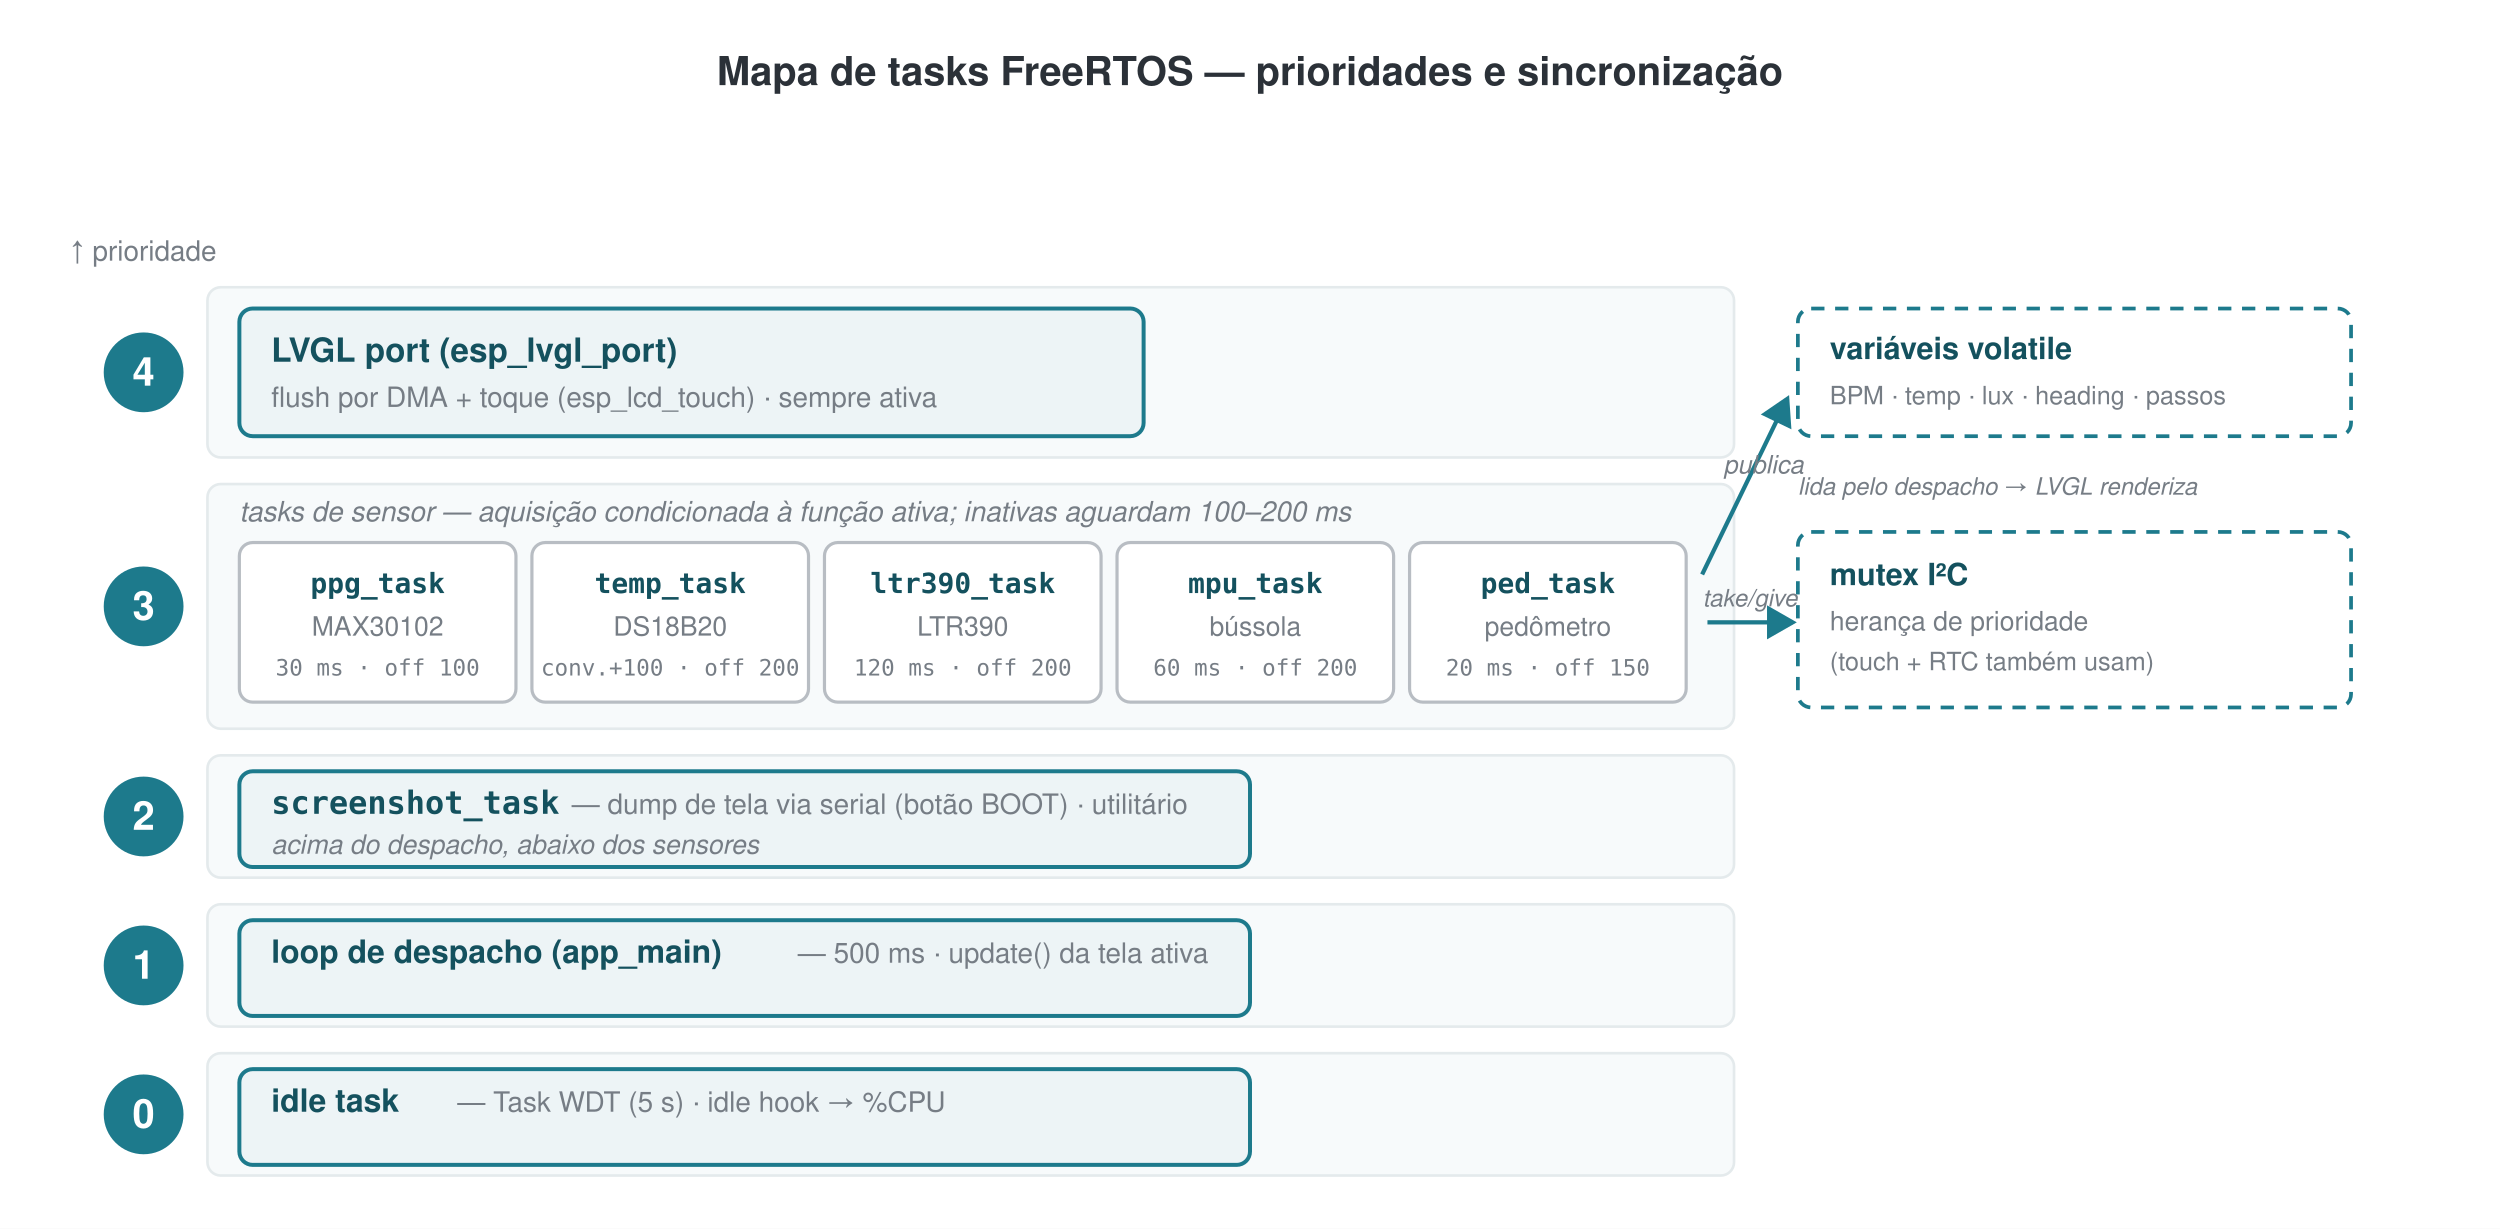
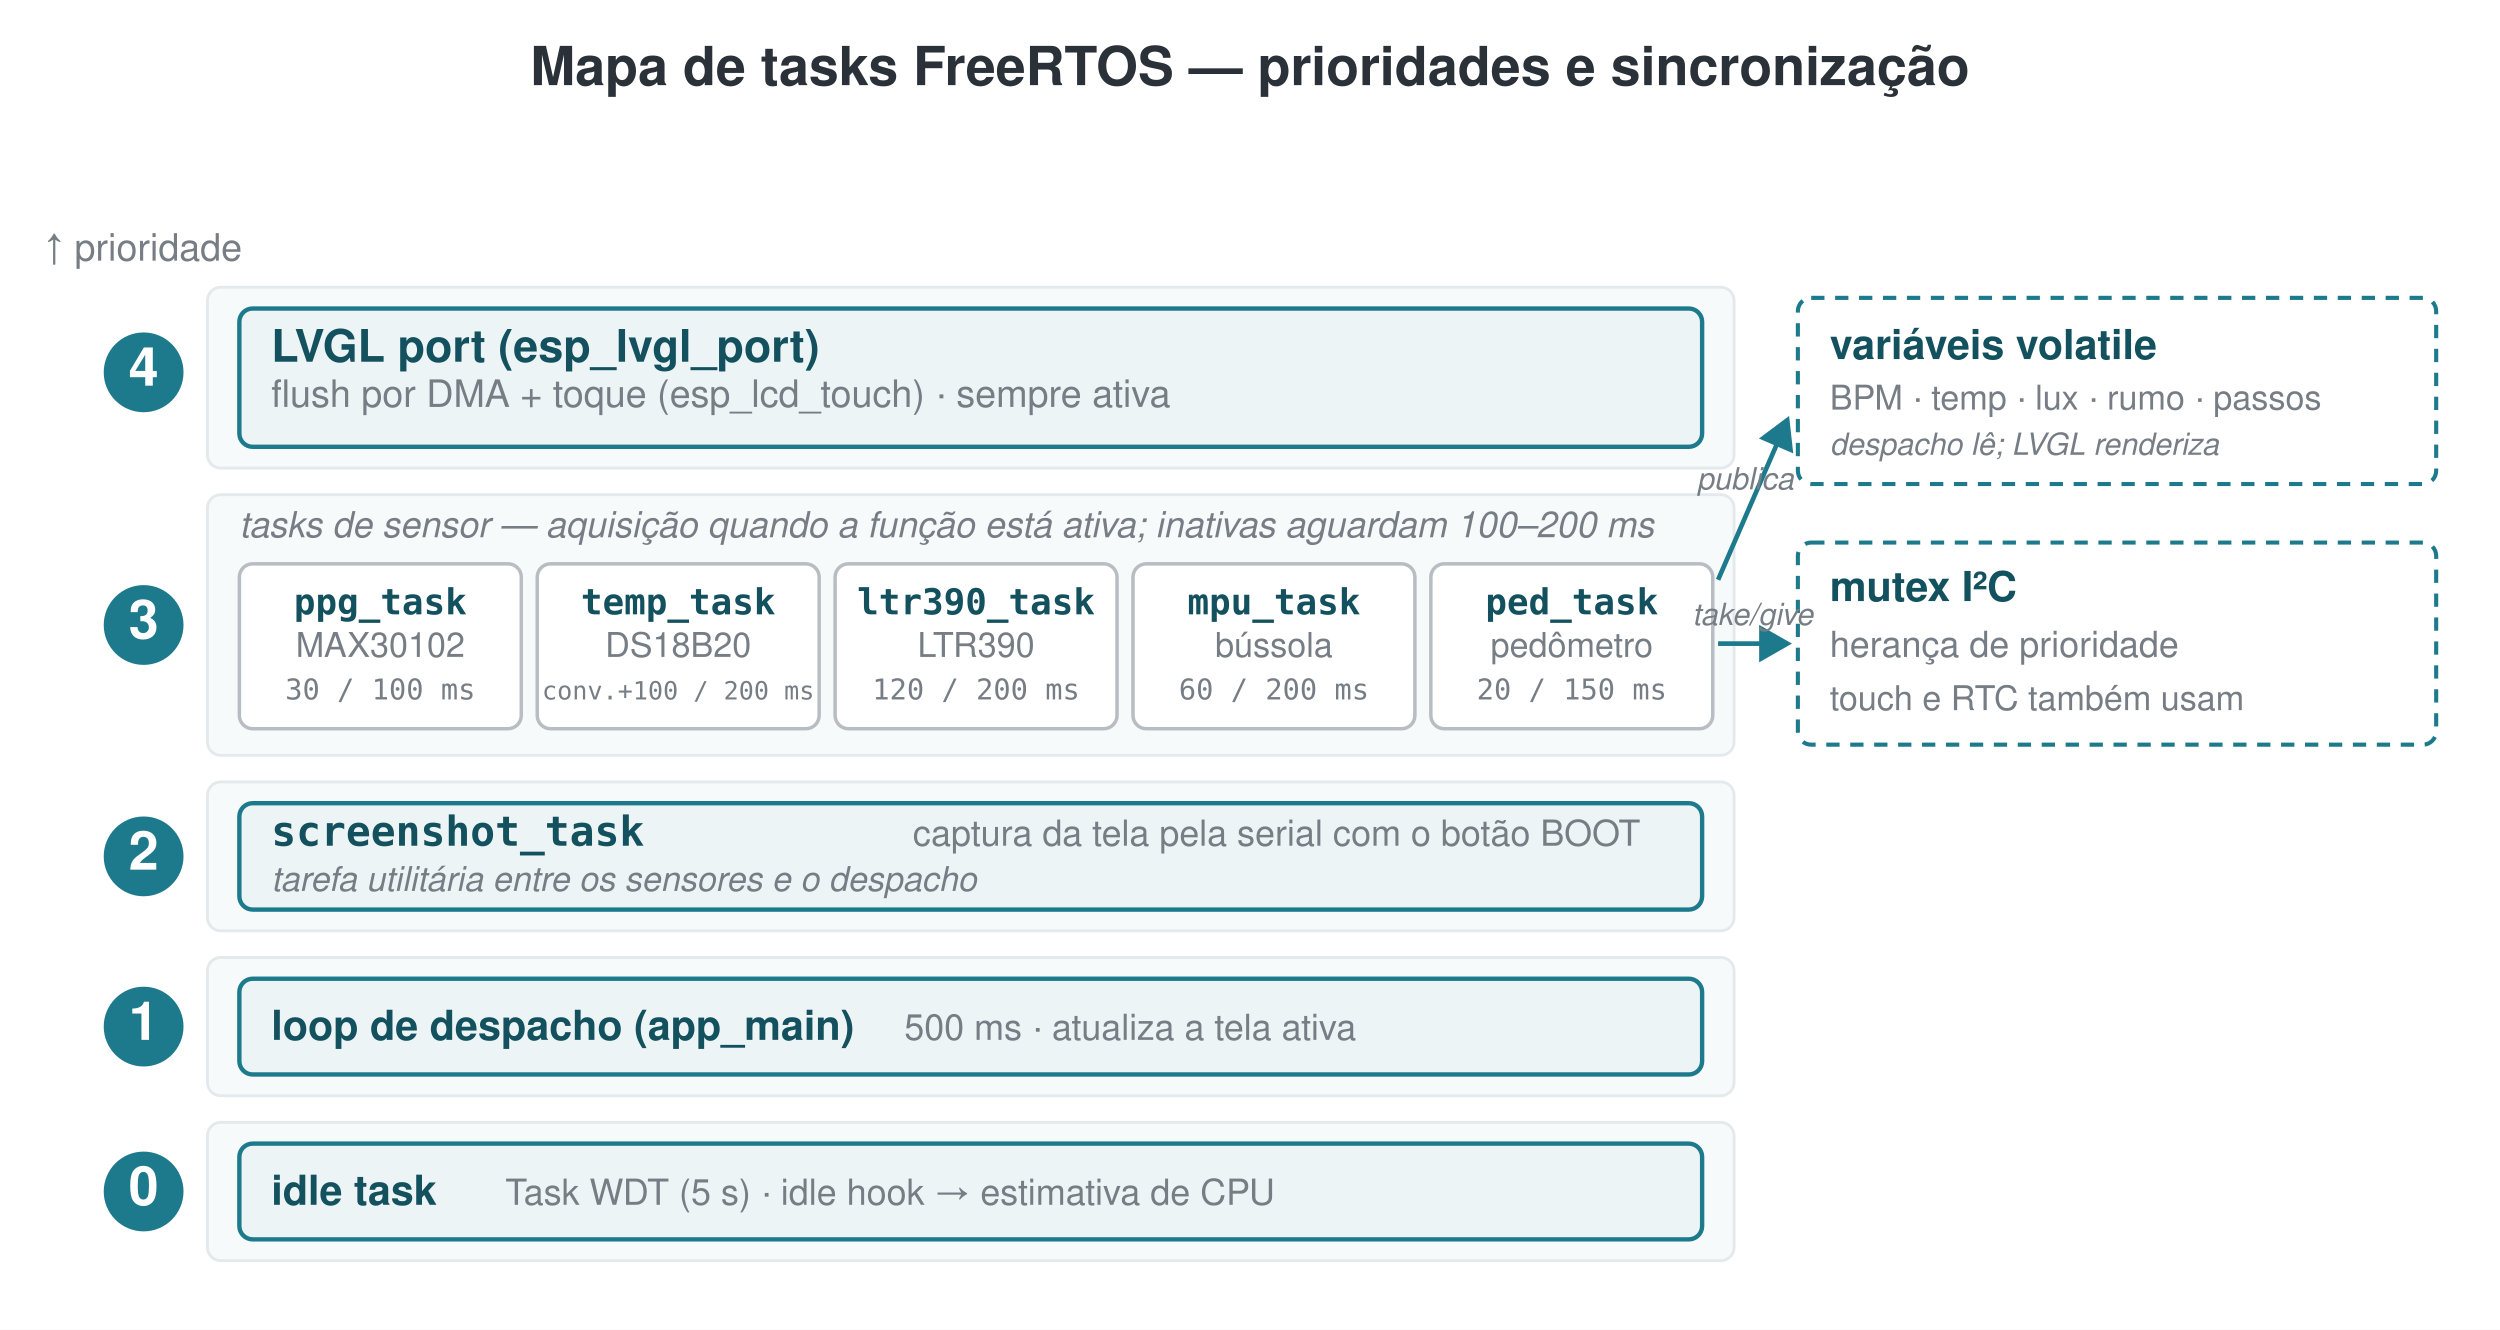
- <svg xmlns="http://www.w3.org/2000/svg" viewBox="0 0 940 462" font-family="Helvetica" role="img" aria-label="Mapa de tasks FreeRTOS: LVGL prioridade 4, tasks de sensor prioridade 3, screenshot prioridade 2, loop de despacho prioridade 1, idle prioridade 0, com mutex I2C e handoff por volatile, single-core">
-   <rect x="0" y="0" width="940" height="462" fill="#FFFFFF" />
-   <text x="470" y="32" text-anchor="middle" font-family="Helvetica" font-size="15" fill="#2B3138" font-weight="bold">Mapa de tasks FreeRTOS — prioridades e sincronização</text>
+ <svg xmlns="http://www.w3.org/2000/svg" viewBox="0 0 940 500" font-family="Helvetica" role="img" aria-label="Mapa de tasks FreeRTOS: LVGL prioridade 4, tasks de sensor prioridade 3, screenshot prioridade 2, loop de despacho prioridade 1, idle prioridade 0, com mutex I2C e handoff por volatile, single-core">
+   <rect x="0" y="0" width="940" height="500" fill="#FFFFFF" />
+   <text x="470" y="32" text-anchor="middle" font-family="Helvetica" font-size="20.25" fill="#2B3138" font-weight="bold">Mapa de tasks FreeRTOS — prioridades e sincronização</text>
  <defs>
    <marker id="flow" markerWidth="9" markerHeight="9" refX="6" refY="4" orient="auto">
      <path d="M0,0 L7,4 L0,8 Z" fill="#1D7A8C" />
    </marker>
  </defs>
-   <rect x="78" y="108" width="574" height="64" rx="5" fill="#F7FAFB" stroke="#E4EAEC" stroke-width="1" />
-   <rect x="78" y="182" width="574" height="92" rx="5" fill="#F7FAFB" stroke="#E4EAEC" stroke-width="1" />
-   <rect x="78" y="284" width="574" height="46" rx="5" fill="#F7FAFB" stroke="#E4EAEC" stroke-width="1" />
-   <rect x="78" y="340" width="574" height="46" rx="5" fill="#F7FAFB" stroke="#E4EAEC" stroke-width="1" />
-   <rect x="78" y="396" width="574" height="46" rx="5" fill="#F7FAFB" stroke="#E4EAEC" stroke-width="1" />
-   <text x="54" y="98" text-anchor="middle" font-family="Helvetica" font-size="10.5" fill="#767D85">↑ prioridade</text>
+   <rect x="78" y="108" width="574" height="68" rx="5" fill="#F7FAFB" stroke="#E4EAEC" stroke-width="1.10" />
+   <rect x="78" y="186" width="574" height="98" rx="5" fill="#F7FAFB" stroke="#E4EAEC" stroke-width="1.10" />
+   <rect x="78" y="294" width="574" height="56" rx="5" fill="#F7FAFB" stroke="#E4EAEC" stroke-width="1.10" />
+   <rect x="78" y="360" width="574" height="52" rx="5" fill="#F7FAFB" stroke="#E4EAEC" stroke-width="1.10" />
+   <rect x="78" y="422" width="574" height="52" rx="5" fill="#F7FAFB" stroke="#E4EAEC" stroke-width="1.10" />
+   <text x="54" y="98" text-anchor="middle" font-family="Helvetica" font-size="14.18" fill="#767D85">↑ prioridade</text>
  <circle cx="54" cy="140" r="15" fill="#1D7A8C" />
-   <text x="54" y="145" text-anchor="middle" font-family="Helvetica" font-size="15" fill="#FFFFFF" font-weight="bold">4</text>
-   <circle cx="54" cy="228" r="15" fill="#1D7A8C" />
-   <text x="54" y="233" text-anchor="middle" font-family="Helvetica" font-size="15" fill="#FFFFFF" font-weight="bold">3</text>
-   <circle cx="54" cy="307" r="15" fill="#1D7A8C" />
-   <text x="54" y="312" text-anchor="middle" font-family="Helvetica" font-size="15" fill="#FFFFFF" font-weight="bold">2</text>
-   <circle cx="54" cy="363" r="15" fill="#1D7A8C" />
-   <text x="54" y="368" text-anchor="middle" font-family="Helvetica" font-size="15" fill="#FFFFFF" font-weight="bold">1</text>
-   <circle cx="54" cy="419" r="15" fill="#1D7A8C" />
-   <text x="54" y="424" text-anchor="middle" font-family="Helvetica" font-size="15" fill="#FFFFFF" font-weight="bold">0</text>
-   <rect x="90" y="116" width="340" height="48" rx="5" fill="#EDF4F6" stroke="#1D7A8C" stroke-width="1.5" />
-   <text x="102" y="136" text-anchor="start" font-family="Helvetica" font-size="12.5" fill="#14515E" font-weight="bold">LVGL port (esp_lvgl_port)</text>
-   <text x="102" y="153" text-anchor="start" font-family="Helvetica" font-size="10.5" fill="#767D85">flush por DMA + toque (esp_lcd_touch) · sempre ativa</text>
-   <text x="90" y="196" text-anchor="start" font-family="Helvetica" font-size="10.5" fill="#767D85" font-style="italic">tasks de sensor — aquisição condicionada à função ativa; inativas aguardam 100–200 ms</text>
-   <rect x="90" y="204" width="104" height="60" rx="5" fill="#FFFFFF" stroke="#B8BDC3" stroke-width="1.2" />
-   <text x="142" y="223" text-anchor="middle" font-family="monospace" font-size="10.5" fill="#14515E" font-weight="bold">ppg_task</text>
-   <text x="142" y="239" text-anchor="middle" font-family="Helvetica" font-size="10" fill="#767D85">MAX30102</text>
-   <text x="142" y="254" text-anchor="middle" font-family="monospace" font-size="8.5" fill="#767D85">30 ms · off 100</text>
-   <rect x="200" y="204" width="104" height="60" rx="5" fill="#FFFFFF" stroke="#B8BDC3" stroke-width="1.2" />
-   <text x="252" y="223" text-anchor="middle" font-family="monospace" font-size="10.5" fill="#14515E" font-weight="bold">temp_task</text>
-   <text x="252" y="239" text-anchor="middle" font-family="Helvetica" font-size="10" fill="#767D85">DS18B20</text>
-   <text x="252" y="254" text-anchor="middle" font-family="monospace" font-size="8.5" fill="#767D85">conv.+100 · off 200</text>
-   <rect x="310" y="204" width="104" height="60" rx="5" fill="#FFFFFF" stroke="#B8BDC3" stroke-width="1.2" />
-   <text x="362" y="223" text-anchor="middle" font-family="monospace" font-size="10.5" fill="#14515E" font-weight="bold">ltr390_task</text>
-   <text x="362" y="239" text-anchor="middle" font-family="Helvetica" font-size="10" fill="#767D85">LTR390</text>
-   <text x="362" y="254" text-anchor="middle" font-family="monospace" font-size="8.5" fill="#767D85">120 ms · off 200</text>
-   <rect x="420" y="204" width="104" height="60" rx="5" fill="#FFFFFF" stroke="#B8BDC3" stroke-width="1.2" />
-   <text x="472" y="223" text-anchor="middle" font-family="monospace" font-size="10.5" fill="#14515E" font-weight="bold">mpu_task</text>
-   <text x="472" y="239" text-anchor="middle" font-family="Helvetica" font-size="10" fill="#767D85">bússola</text>
-   <text x="472" y="254" text-anchor="middle" font-family="monospace" font-size="8.5" fill="#767D85">60 ms · off 200</text>
-   <rect x="530" y="204" width="104" height="60" rx="5" fill="#FFFFFF" stroke="#B8BDC3" stroke-width="1.2" />
-   <text x="582" y="223" text-anchor="middle" font-family="monospace" font-size="10.5" fill="#14515E" font-weight="bold">ped_task</text>
-   <text x="582" y="239" text-anchor="middle" font-family="Helvetica" font-size="10" fill="#767D85">pedômetro</text>
-   <text x="582" y="254" text-anchor="middle" font-family="monospace" font-size="8.5" fill="#767D85">20 ms · off 150</text>
-   <rect x="90" y="290" width="380" height="36" rx="5" fill="#EDF4F6" stroke="#1D7A8C" stroke-width="1.5" />
-   <text x="102" y="306" text-anchor="start" font-family="monospace" font-size="12" fill="#14515E" font-weight="bold">screenshot_task</text>
-   <text x="215" y="306" text-anchor="start" font-family="Helvetica" font-size="10.5" fill="#767D85">— dump de tela via serial (botão BOOT) · utilitário</text>
-   <text x="102" y="321" text-anchor="start" font-family="Helvetica" font-size="10" fill="#767D85" font-style="italic">acima do despacho, abaixo dos sensores</text>
-   <rect x="90" y="346" width="380" height="36" rx="5" fill="#EDF4F6" stroke="#1D7A8C" stroke-width="1.5" />
-   <text x="102" y="362" text-anchor="start" font-family="Helvetica" font-size="12" fill="#14515E" font-weight="bold">loop de despacho (app_main)</text>
-   <text x="300" y="362" text-anchor="start" font-family="Helvetica" font-size="10.5" fill="#767D85">— 500 ms · update() da tela ativa</text>
-   <rect x="90" y="402" width="380" height="36" rx="5" fill="#EDF4F6" stroke="#1D7A8C" stroke-width="1.5" />
-   <text x="102" y="418" text-anchor="start" font-family="Helvetica" font-size="12" fill="#14515E" font-weight="bold">idle task</text>
-   <text x="172" y="418" text-anchor="start" font-family="Helvetica" font-size="10.5" fill="#767D85">— Task WDT (5 s) · idle hook → %CPU</text>
-   <rect x="676" y="116" width="208" height="48" rx="5" fill="#FFFFFF" stroke="#1D7A8C" stroke-width="1.4" stroke-dasharray="5 4" />
-   <text x="688" y="135" text-anchor="start" font-family="Helvetica" font-size="11.5" fill="#14515E" font-weight="bold">variáveis volatile</text>
-   <text x="688" y="152" text-anchor="start" font-family="Helvetica" font-size="9.5" fill="#767D85">BPM · temp · lux · heading · passos</text>
-   <text x="676" y="186" text-anchor="start" font-family="Helvetica" font-size="9" fill="#767D85" font-style="italic">lida pelo despacho → LVGL renderiza</text>
-   <rect x="676" y="200" width="208" height="66" rx="5" fill="#FFFFFF" stroke="#1D7A8C" stroke-width="1.4" stroke-dasharray="5 4" />
-   <text x="688" y="220" text-anchor="start" font-family="Helvetica" font-size="11.5" fill="#14515E" font-weight="bold">mutex I²C</text>
-   <text x="688" y="237" text-anchor="start" font-family="Helvetica" font-size="10" fill="#767D85">herança de prioridade</text>
-   <text x="688" y="252" text-anchor="start" font-family="Helvetica" font-size="9.5" fill="#767D85">(touch + RTC também usam)</text>
-   <line x1="640" y1="216" x2="672" y2="150" stroke="#1D7A8C" stroke-width="1.6" marker-end="url(#flow)" />
-   <text x="648" y="178" text-anchor="start" font-family="Helvetica" font-size="9.5" fill="#767D85" font-style="italic">publica</text>
-   <line x1="642" y1="234" x2="674" y2="234" stroke="#1D7A8C" stroke-width="1.6" marker-end="url(#flow)" />
-   <text x="658" y="228" text-anchor="middle" font-family="Helvetica" font-size="9" fill="#767D85" font-style="italic">take/give</text>
+   <text x="54" y="145" text-anchor="middle" font-family="Helvetica" font-size="20.25" fill="#FFFFFF" font-weight="bold">4</text>
+   <circle cx="54" cy="235" r="15" fill="#1D7A8C" />
+   <text x="54" y="240" text-anchor="middle" font-family="Helvetica" font-size="20.25" fill="#FFFFFF" font-weight="bold">3</text>
+   <circle cx="54" cy="322" r="15" fill="#1D7A8C" />
+   <text x="54" y="327" text-anchor="middle" font-family="Helvetica" font-size="20.25" fill="#FFFFFF" font-weight="bold">2</text>
+   <circle cx="54" cy="386" r="15" fill="#1D7A8C" />
+   <text x="54" y="391" text-anchor="middle" font-family="Helvetica" font-size="20.25" fill="#FFFFFF" font-weight="bold">1</text>
+   <circle cx="54" cy="448" r="15" fill="#1D7A8C" />
+   <text x="54" y="453" text-anchor="middle" font-family="Helvetica" font-size="20.25" fill="#FFFFFF" font-weight="bold">0</text>
+   <rect x="90" y="116" width="550" height="52" rx="5" fill="#EDF4F6" stroke="#1D7A8C" stroke-width="1.65" />
+   <text x="102" y="136" text-anchor="start" font-family="Helvetica" font-size="16.88" fill="#14515E" font-weight="bold">LVGL port (esp_lvgl_port)</text>
+   <text x="102" y="153" text-anchor="start" font-family="Helvetica" font-size="14.18" fill="#767D85">flush por DMA + toque (esp_lcd_touch) · sempre ativa</text>
+   <text x="90" y="202" text-anchor="start" font-family="Helvetica" font-size="13.50" fill="#767D85" font-style="italic">tasks de sensor — aquisição quando a função está ativa; inativas aguardam 100–200 ms</text>
+   <rect x="90" y="212" width="106" height="62" rx="5" fill="#FFFFFF" stroke="#B8BDC3" stroke-width="1.32" />
+   <text x="143" y="231" text-anchor="middle" font-family="monospace" font-size="13.50" fill="#14515E" font-weight="bold">ppg_task</text>
+   <text x="143" y="247" text-anchor="middle" font-family="Helvetica" font-size="12.83" fill="#767D85">MAX30102</text>
+   <text x="143" y="263" text-anchor="middle" font-family="monospace" font-size="10.80" fill="#767D85">30 / 100 ms</text>
+   <rect x="202" y="212" width="106" height="62" rx="5" fill="#FFFFFF" stroke="#B8BDC3" stroke-width="1.32" />
+   <text x="255" y="231" text-anchor="middle" font-family="monospace" font-size="13.50" fill="#14515E" font-weight="bold">temp_task</text>
+   <text x="255" y="247" text-anchor="middle" font-family="Helvetica" font-size="12.83" fill="#767D85">DS18B20</text>
+   <text x="255" y="263" text-anchor="middle" font-family="monospace" font-size="9.45" fill="#767D85">conv.+100 / 200 ms</text>
+   <rect x="314" y="212" width="106" height="62" rx="5" fill="#FFFFFF" stroke="#B8BDC3" stroke-width="1.32" />
+   <text x="367" y="231" text-anchor="middle" font-family="monospace" font-size="13.50" fill="#14515E" font-weight="bold">ltr390_task</text>
+   <text x="367" y="247" text-anchor="middle" font-family="Helvetica" font-size="12.83" fill="#767D85">LTR390</text>
+   <text x="367" y="263" text-anchor="middle" font-family="monospace" font-size="10.80" fill="#767D85">120 / 200 ms</text>
+   <rect x="426" y="212" width="106" height="62" rx="5" fill="#FFFFFF" stroke="#B8BDC3" stroke-width="1.32" />
+   <text x="479" y="231" text-anchor="middle" font-family="monospace" font-size="13.50" fill="#14515E" font-weight="bold">mpu_task</text>
+   <text x="479" y="247" text-anchor="middle" font-family="Helvetica" font-size="12.83" fill="#767D85">bússola</text>
+   <text x="479" y="263" text-anchor="middle" font-family="monospace" font-size="10.80" fill="#767D85">60 / 200 ms</text>
+   <rect x="538" y="212" width="106" height="62" rx="5" fill="#FFFFFF" stroke="#B8BDC3" stroke-width="1.32" />
+   <text x="591" y="231" text-anchor="middle" font-family="monospace" font-size="13.50" fill="#14515E" font-weight="bold">ped_task</text>
+   <text x="591" y="247" text-anchor="middle" font-family="Helvetica" font-size="12.83" fill="#767D85">pedômetro</text>
+   <text x="591" y="263" text-anchor="middle" font-family="monospace" font-size="10.80" fill="#767D85">20 / 150 ms</text>
+   <rect x="90" y="302" width="550" height="40" rx="5" fill="#EDF4F6" stroke="#1D7A8C" stroke-width="1.65" />
+   <text x="102" y="318" text-anchor="start" font-family="monospace" font-size="15.53" fill="#14515E" font-weight="bold">screenshot_task</text>
+   <text x="480" y="318" text-anchor="middle" font-family="Helvetica" font-size="13.50" fill="#767D85">captura da tela pela serial com o botão BOOT</text>
+   <text x="102" y="335" text-anchor="start" font-family="Helvetica" font-size="12.83" fill="#767D85" font-style="italic">tarefa utilitária entre os sensores e o despacho</text>
+   <rect x="90" y="368" width="550" height="36" rx="5" fill="#EDF4F6" stroke="#1D7A8C" stroke-width="1.65" />
+   <text x="102" y="391" text-anchor="start" font-family="Helvetica" font-size="15.53" fill="#14515E" font-weight="bold">loop de despacho (app_main)</text>
+   <text x="340" y="391" text-anchor="start" font-family="Helvetica" font-size="13.50" fill="#767D85">500 ms · atualiza a tela ativa</text>
+   <rect x="90" y="430" width="550" height="36" rx="5" fill="#EDF4F6" stroke="#1D7A8C" stroke-width="1.65" />
+   <text x="102" y="453" text-anchor="start" font-family="Helvetica" font-size="15.53" fill="#14515E" font-weight="bold">idle task</text>
+   <text x="190" y="453" text-anchor="start" font-family="Helvetica" font-size="13.50" fill="#767D85">Task WDT (5 s) · idle hook → estimativa de CPU</text>
+   <rect x="676" y="112" width="240" height="70" rx="5" fill="#FFFFFF" stroke="#1D7A8C" stroke-width="1.54" stroke-dasharray="5 4" />
+   <text x="688" y="135" text-anchor="start" font-family="Helvetica" font-size="15.53" fill="#14515E" font-weight="bold">variáveis volatile</text>
+   <text x="688" y="154" text-anchor="start" font-family="Helvetica" font-size="12.83" fill="#767D85">BPM · temp · lux · rumo · passos</text>
+   <text x="688" y="171" text-anchor="start" font-family="Helvetica" font-size="11.48" fill="#767D85" font-style="italic">despacho lê; LVGL renderiza</text>
+   <rect x="676" y="204" width="240" height="76" rx="5" fill="#FFFFFF" stroke="#1D7A8C" stroke-width="1.54" stroke-dasharray="5 4" />
+   <text x="688" y="226" text-anchor="start" font-family="Helvetica" font-size="15.53" fill="#14515E" font-weight="bold">mutex I²C</text>
+   <text x="688" y="247" text-anchor="start" font-family="Helvetica" font-size="13.50" fill="#767D85">herança de prioridade</text>
+   <text x="688" y="267" text-anchor="start" font-family="Helvetica" font-size="12.83" fill="#767D85">touch e RTC também usam</text>
+   <line x1="646" y1="218" x2="672" y2="158" stroke="#1D7A8C" stroke-width="1.76" marker-end="url(#flow)" />
+   <text x="638" y="184" text-anchor="start" font-family="Helvetica" font-size="11.48" fill="#767D85" font-style="italic">publica</text>
+   <line x1="646" y1="242" x2="672" y2="242" stroke="#1D7A8C" stroke-width="1.76" marker-end="url(#flow)" />
+   <text x="659" y="235" text-anchor="middle" font-family="Helvetica" font-size="11.48" fill="#767D85" font-style="italic">take/give</text>
</svg>
